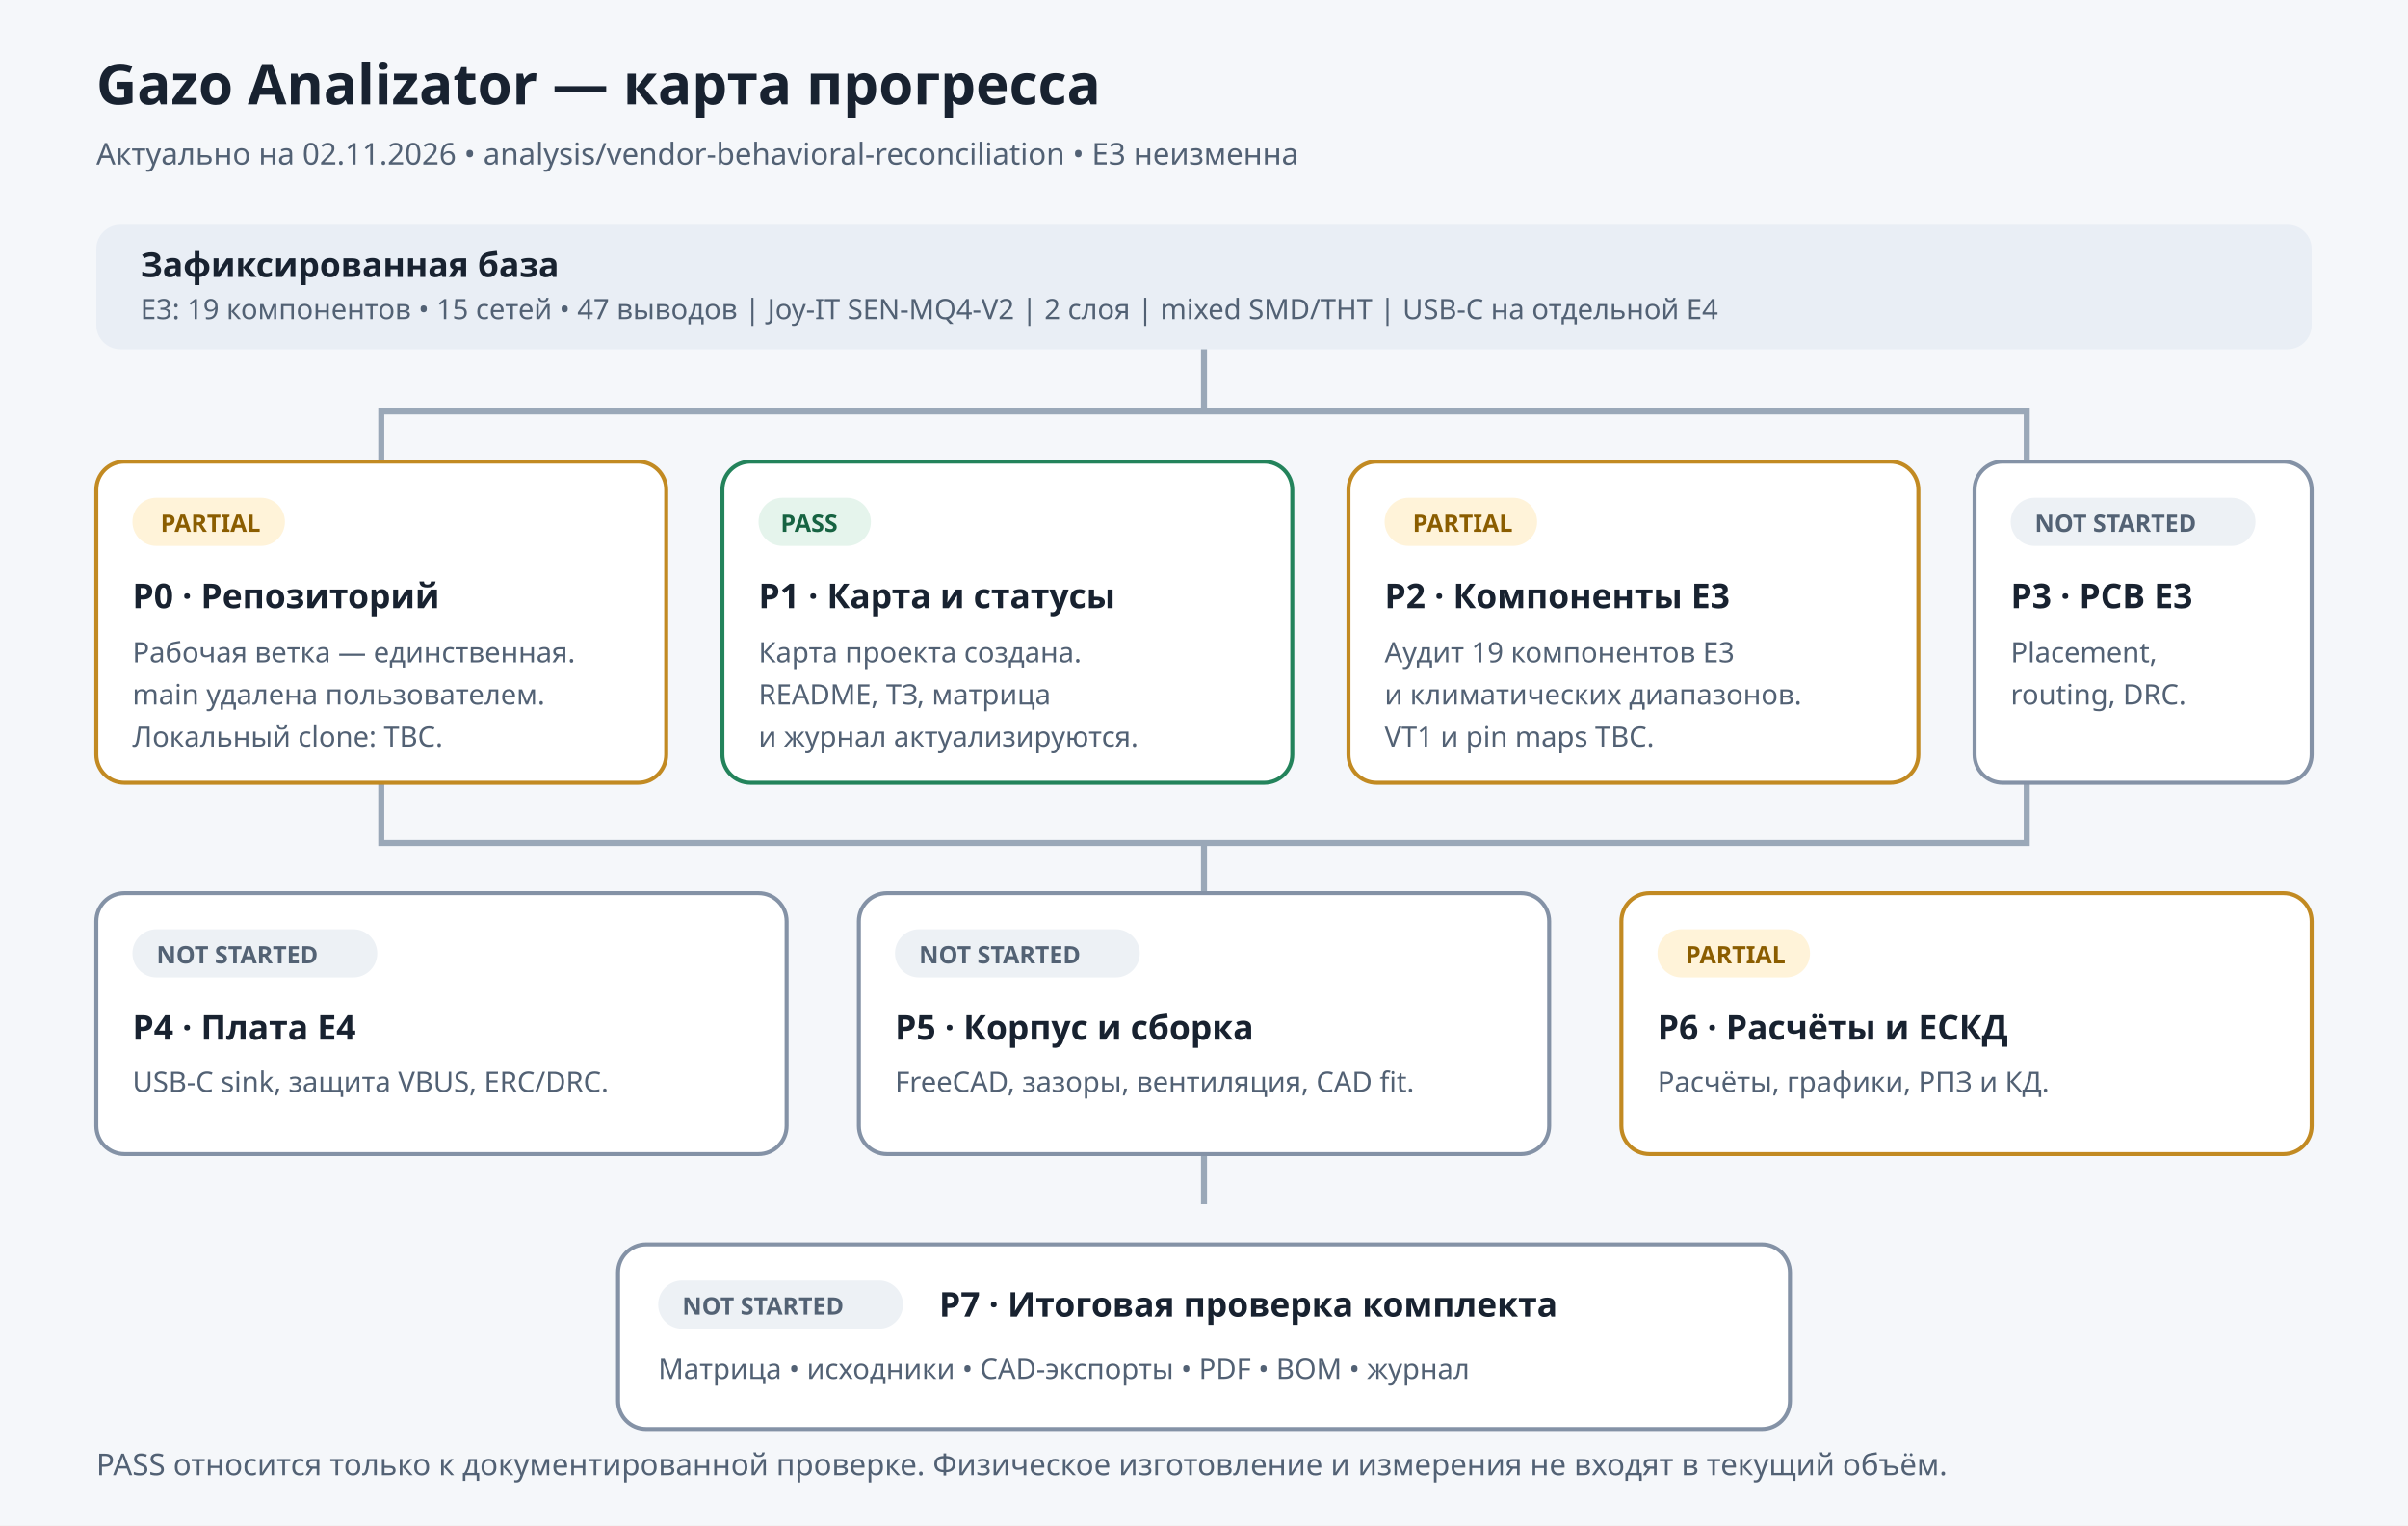
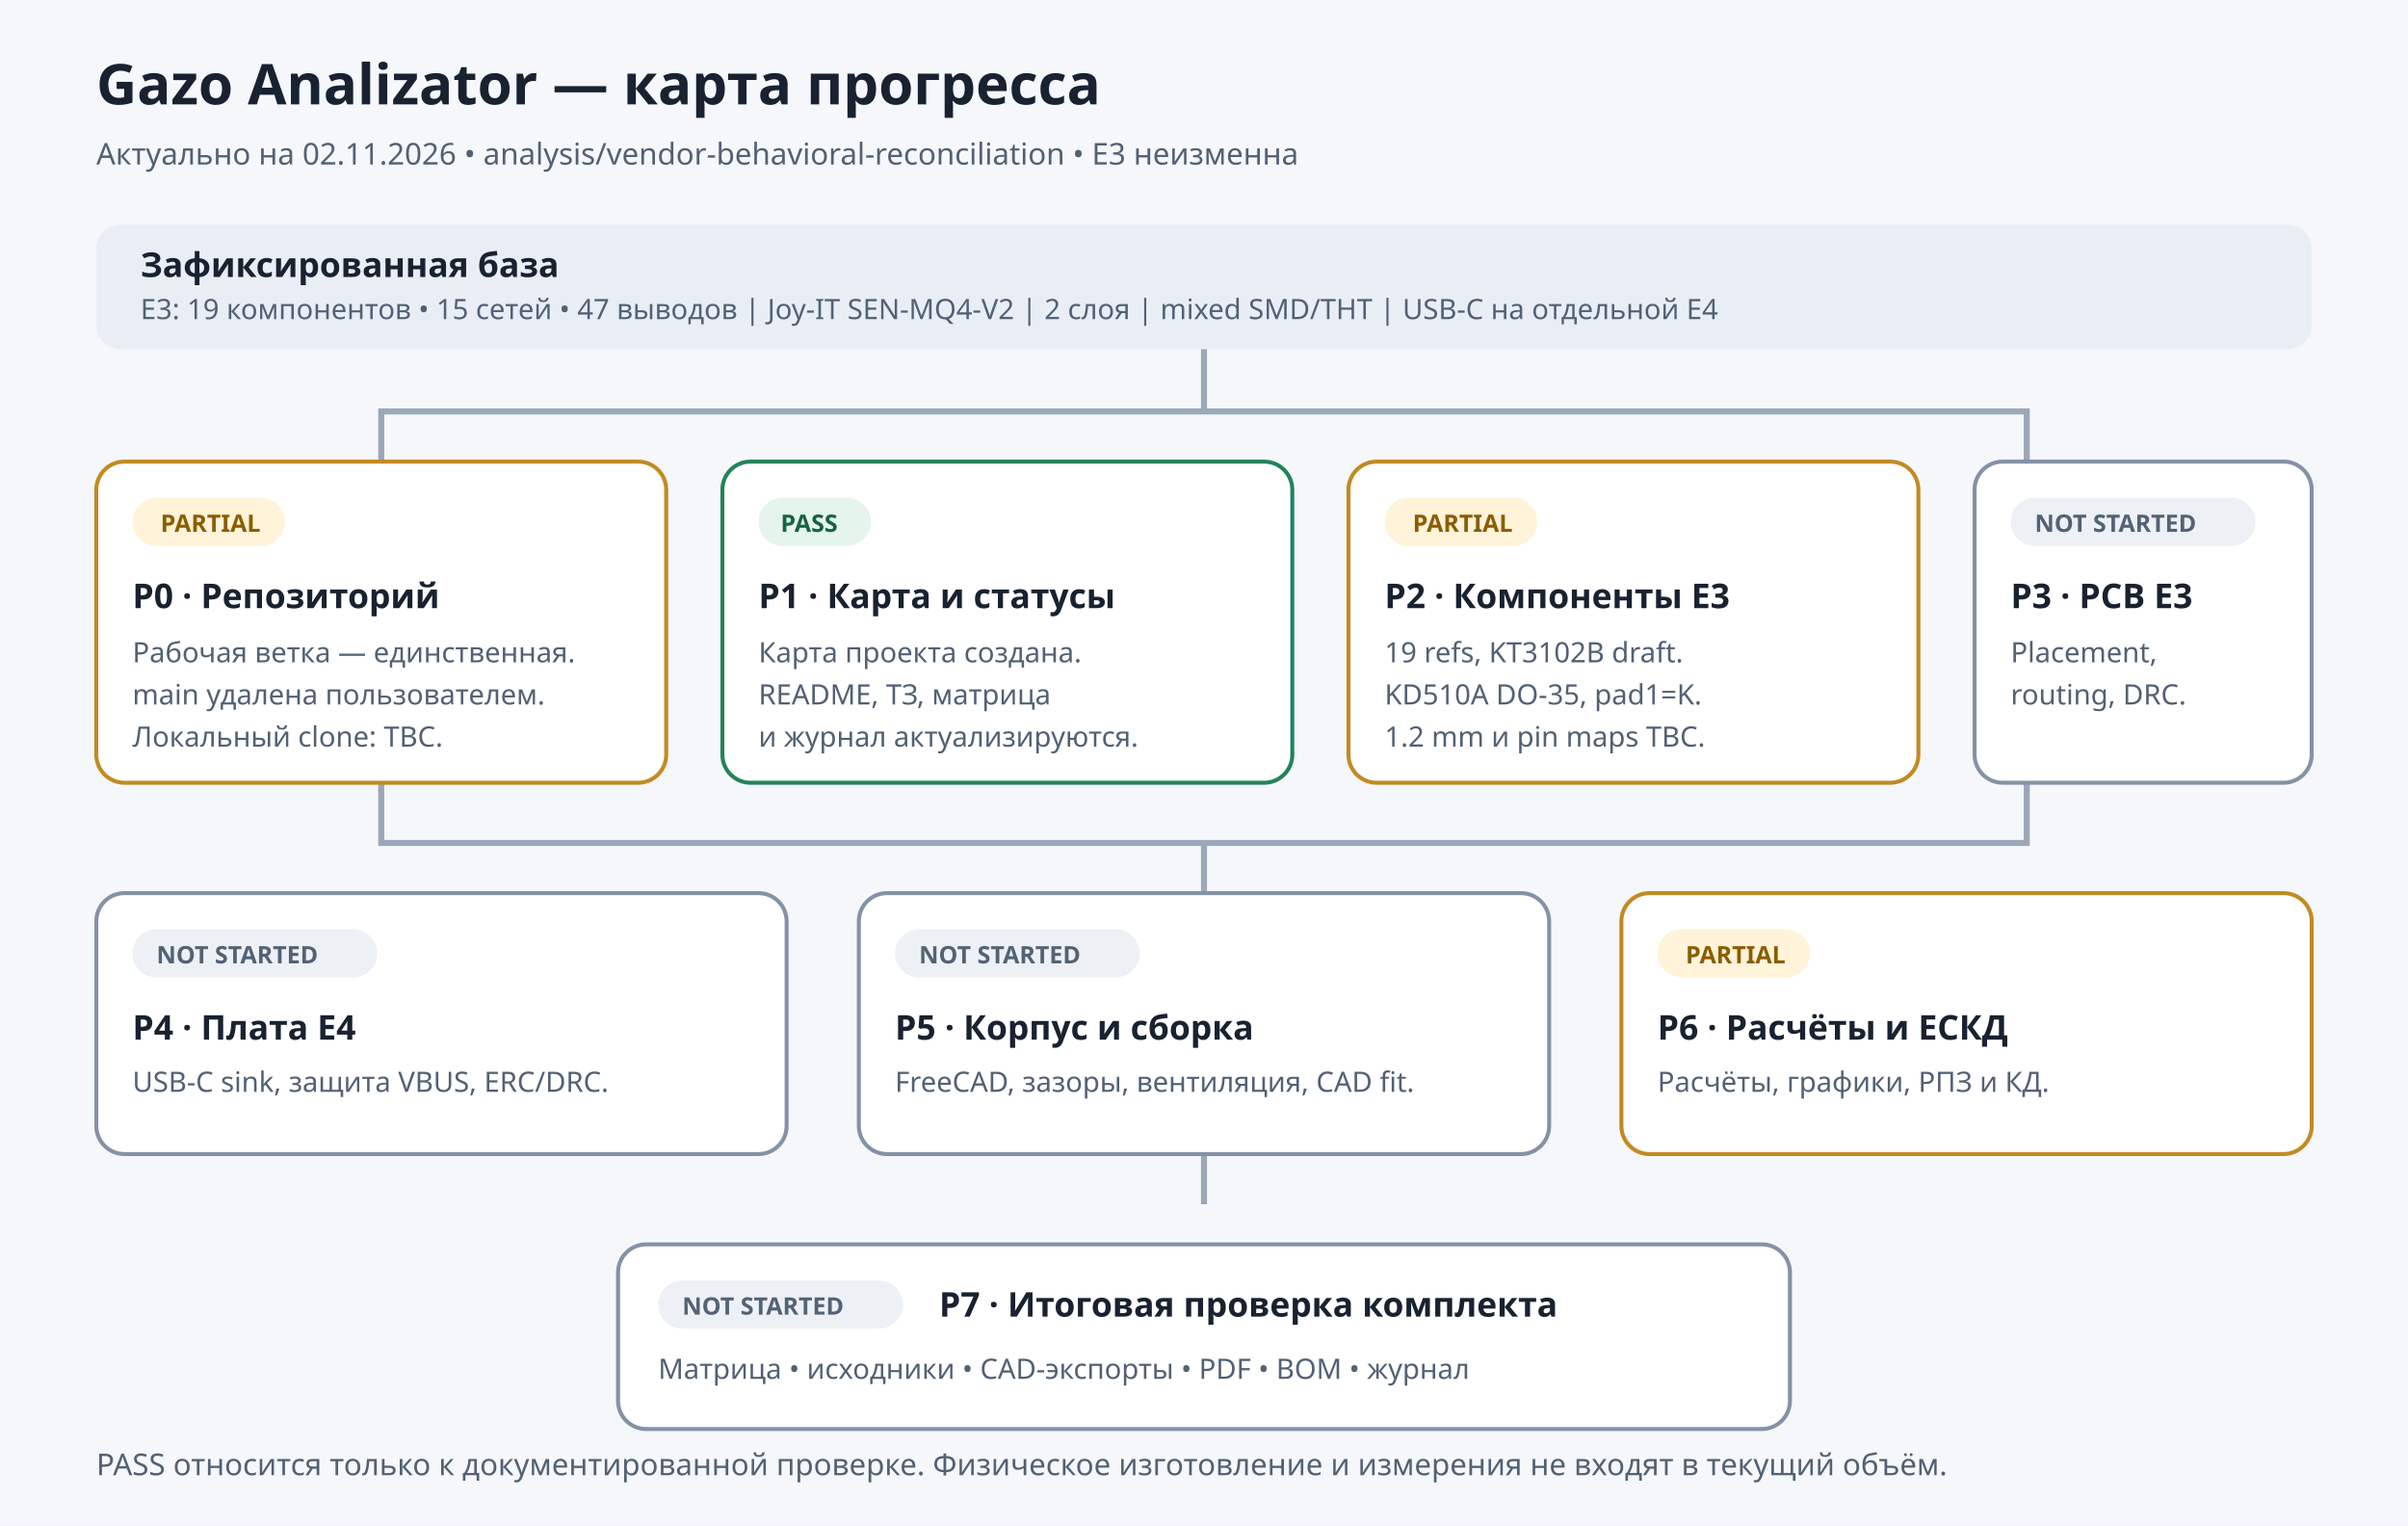
<svg xmlns="http://www.w3.org/2000/svg" width="1200" height="760" viewBox="0 0 1200 760" role="img" aria-labelledby="title desc">
  <defs>
    <style>
    .bg{fill:#f5f7fa}.title{font:700 28px sans-serif;fill:#182230}.sub{font:15px sans-serif;fill:#526174}
    .card{fill:#fff;stroke:#d6dde7;stroke-width:2}.done{stroke:#23835b}.partial{stroke:#c28a22}.todo{stroke:#8492a6}
    .h{font:700 17px sans-serif;fill:#182230}.body{font:14px sans-serif;fill:#526174}.status{font:700 12px sans-serif}
    .green{fill:#e5f4ec}.yellow{fill:#fff3d9}.gray{fill:#edf1f5}.link{stroke:#9aa8b8;stroke-width:3;fill:none}
  </style>
  </defs>
  <rect class="bg" width="1200" height="760" />
  <text x="48" y="52" class="title">Gazo Analizator — карта прогресса</text>
  <text x="48" y="82" class="sub">Актуально на 02.11.2026 • analysis/vendor-behavioral-reconciliation • E3 неизменна</text>
  <rect x="48" y="112" width="1104" height="62" rx="12" fill="#e9eef5" />
  <text x="70" y="138" class="h">Зафиксированная база</text>
  <text x="70" y="159" class="body">E3: 19 компонентов • 15 сетей • 47 выводов | Joy-IT SEN-MQ4-V2 | 2 слоя | mixed SMD/THT | USB-C на отдельной E4</text>
  <path class="link" d="M600 174 V205 H190 V230 M600 205 H1010 V230 M190 390 V420 H600 V445 M1010 390 V420 H600 M600 575 V600" />
  <g>
    <rect x="48" y="230" width="284" height="160" rx="14" class="card partial" />
    <rect x="66" y="248" width="76" height="24" rx="12" class="yellow" />
    <text x="80" y="265" class="status" fill="#8b5d00">PARTIAL</text>
    <text x="66" y="303" class="h">P0 · Репозиторий</text>
    <text x="66" y="330" class="body">Рабочая ветка — единственная.</text>
    <text x="66" y="351" class="body">main удалена пользователем.</text>
    <text x="66" y="372" class="body">Локальный clone: TBC.</text>
  </g>
  <g>
    <rect x="360" y="230" width="284" height="160" rx="14" class="card done" />
    <rect x="378" y="248" width="56" height="24" rx="12" class="green" />
    <text x="389" y="265" class="status" fill="#176342">PASS</text>
    <text x="378" y="303" class="h">P1 · Карта и статусы</text>
    <text x="378" y="330" class="body">Карта проекта создана.</text>
    <text x="378" y="351" class="body">README, ТЗ, матрица</text>
    <text x="378" y="372" class="body">и журнал актуализируются.</text>
  </g>
  <g>
    <rect x="672" y="230" width="284" height="160" rx="14" class="card partial" />
    <rect x="690" y="248" width="76" height="24" rx="12" class="yellow" />
    <text x="704" y="265" class="status" fill="#8b5d00">PARTIAL</text>
    <text x="690" y="303" class="h">P2 · Компоненты E3</text>
-     <text x="690" y="330" class="body">Аудит 19 компонентов E3</text>
-     <text x="690" y="351" class="body">и климатических диапазонов.</text>
-     <text x="690" y="372" class="body">VT1 и pin maps TBC.</text>
+     <text x="690" y="330" class="body">19 refs, KT3102B draft.</text>
+     <text x="690" y="351" class="body">KD510A DO-35, pad1=K.</text>
+     <text x="690" y="372" class="body">1.2 mm и pin maps TBC.</text>
  </g>
  <g>
    <rect x="984" y="230" width="168" height="160" rx="14" class="card todo" />
    <rect x="1002" y="248" width="122" height="24" rx="12" class="gray" />
    <text x="1014" y="265" class="status" fill="#536274">NOT STARTED</text>
    <text x="1002" y="303" class="h">P3 · PCB E3</text>
    <text x="1002" y="330" class="body">Placement,</text>
    <text x="1002" y="351" class="body">routing, DRC.</text>
  </g>
  <g>
    <rect x="48" y="445" width="344" height="130" rx="14" class="card todo" />
    <rect x="66" y="463" width="122" height="24" rx="12" class="gray" />
    <text x="78" y="480" class="status" fill="#536274">NOT STARTED</text>
    <text x="66" y="518" class="h">P4 · Плата E4</text>
    <text x="66" y="544" class="body">USB-C sink, защита VBUS, ERC/DRC.</text>
  </g>
  <g>
    <rect x="428" y="445" width="344" height="130" rx="14" class="card todo" />
    <rect x="446" y="463" width="122" height="24" rx="12" class="gray" />
    <text x="458" y="480" class="status" fill="#536274">NOT STARTED</text>
    <text x="446" y="518" class="h">P5 · Корпус и сборка</text>
    <text x="446" y="544" class="body">FreeCAD, зазоры, вентиляция, CAD fit.</text>
  </g>
  <g>
    <rect x="808" y="445" width="344" height="130" rx="14" class="card partial" />
    <rect x="826" y="463" width="76" height="24" rx="12" class="yellow" />
    <text x="840" y="480" class="status" fill="#8b5d00">PARTIAL</text>
    <text x="826" y="518" class="h">P6 · Расчёты и ЕСКД</text>
    <text x="826" y="544" class="body">Расчёты, графики, РПЗ и КД.</text>
  </g>
  <g>
    <rect x="308" y="620" width="584" height="92" rx="14" class="card todo" />
    <rect x="328" y="638" width="122" height="24" rx="12" class="gray" />
    <text x="340" y="655" class="status" fill="#536274">NOT STARTED</text>
    <text x="468" y="656" class="h">P7 · Итоговая проверка комплекта</text>
    <text x="328" y="687" class="body">Матрица • исходники • CAD-экспорты • PDF • BOM • журнал</text>
  </g>
  <text x="48" y="735" class="sub">PASS относится только к документированной проверке. Физическое изготовление и измерения не входят в текущий объём.</text>
</svg>
